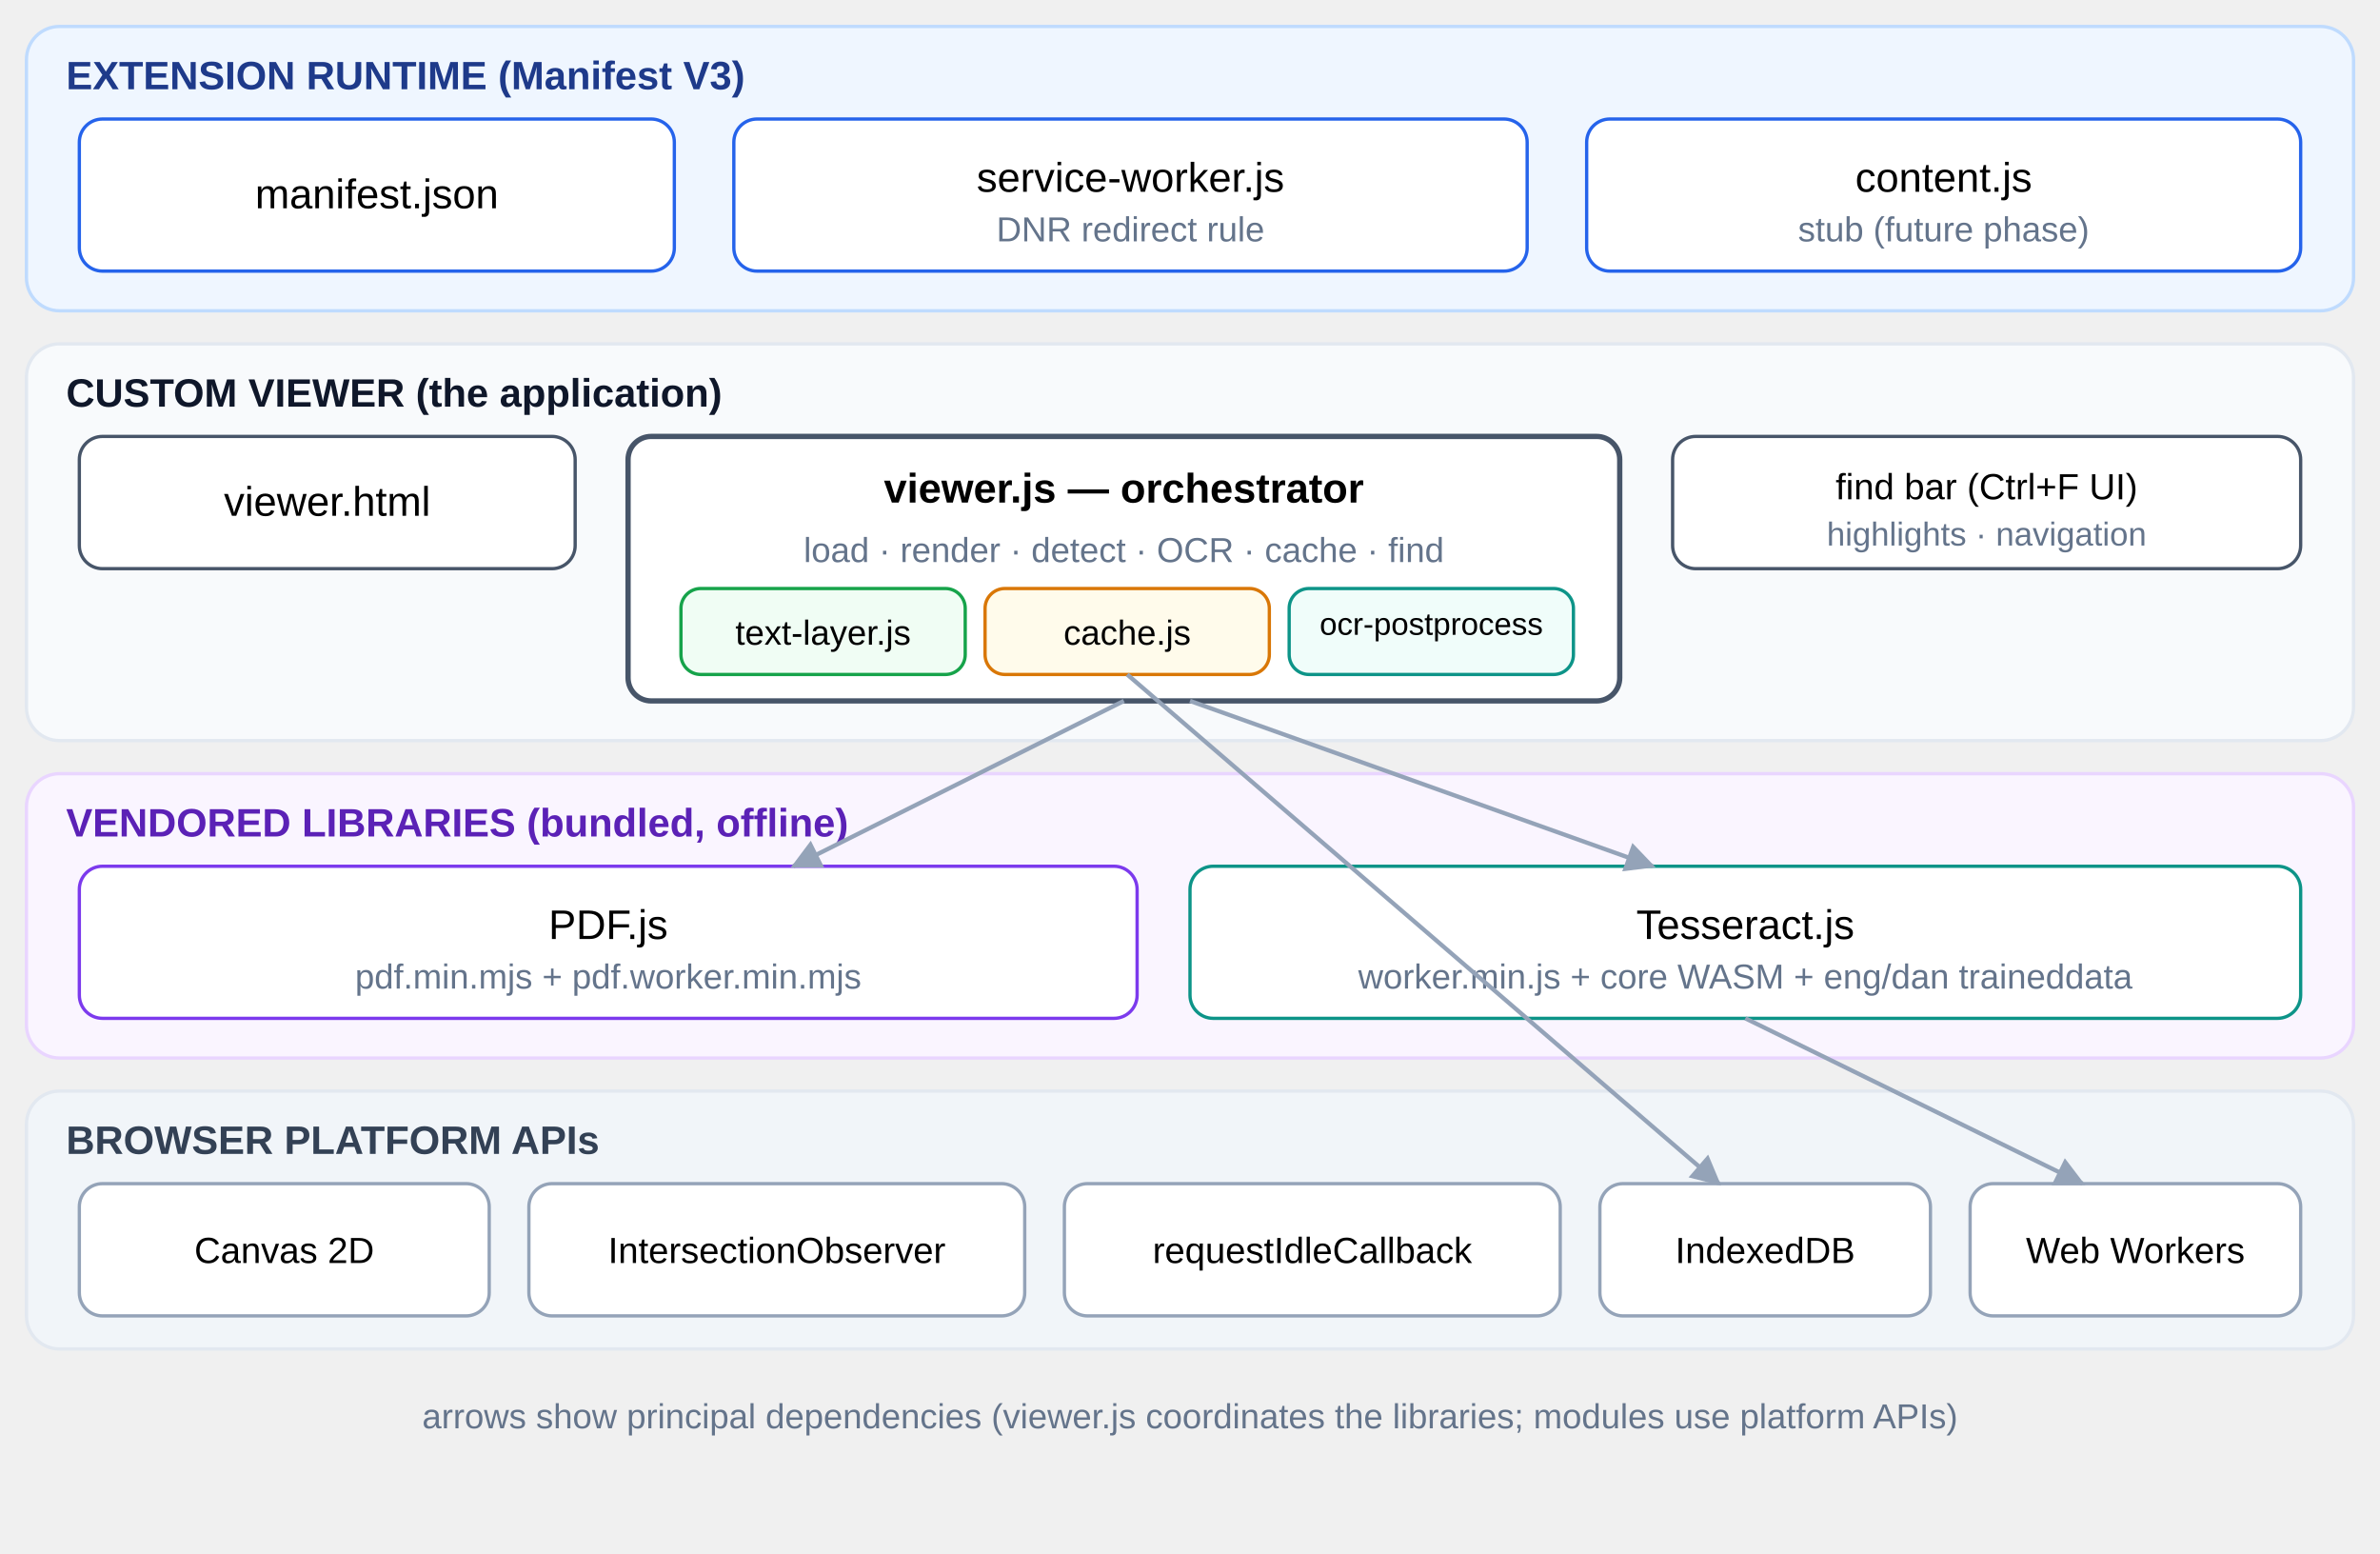
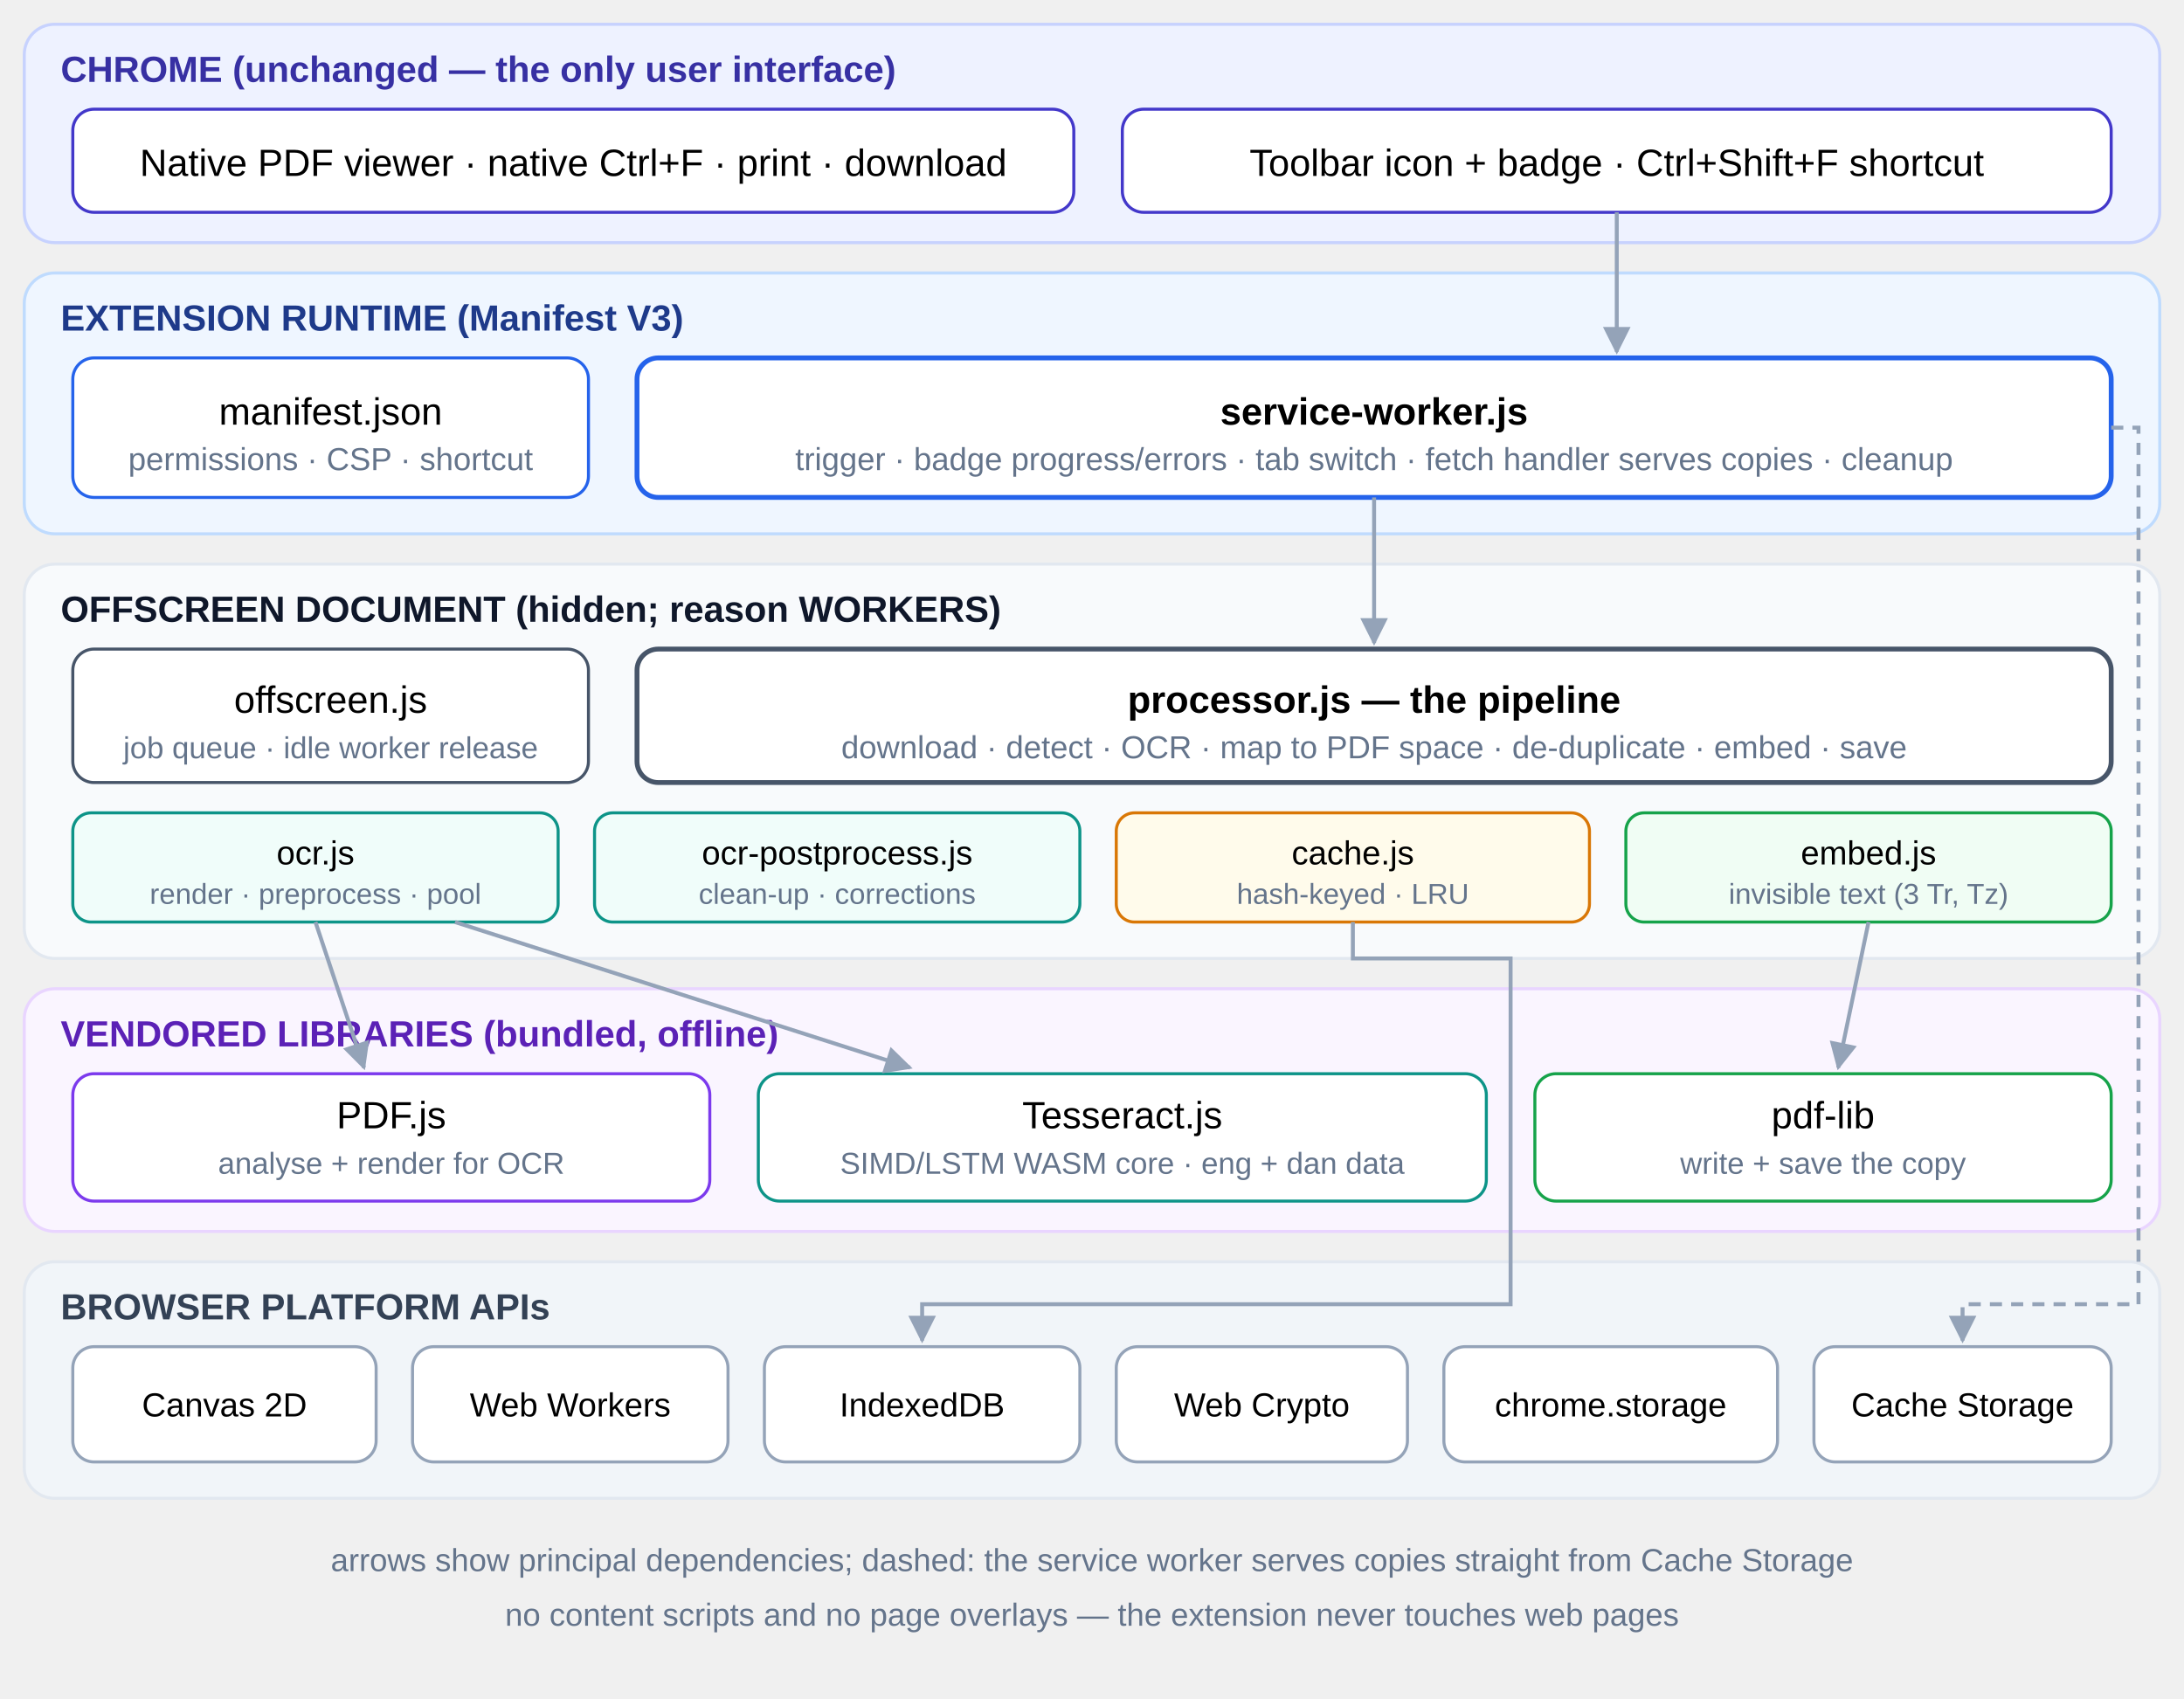
- <svg xmlns="http://www.w3.org/2000/svg" viewBox="0 0 720 470" font-family="-apple-system,Segoe UI,Arial,sans-serif" font-size="12.5">
+ <svg xmlns="http://www.w3.org/2000/svg" viewBox="0 0 720 560" font-family="-apple-system,Segoe UI,Arial,sans-serif" font-size="12.5">
  <defs>
    <marker id="arrowg" viewBox="0 0 10 10" refX="9" refY="5" markerWidth="7" markerHeight="7" orient="auto-start-reverse">
      <path d="M0,0 L10,5 L0,10 z" fill="#94a3b8" />
    </marker>
  </defs>
-   <rect x="8" y="8" width="704" height="86" rx="10" fill="#eff6ff" stroke="#bfdbfe" />
-   <text x="20" y="27" fill="#1e3a8a" font-weight="700" font-size="12">EXTENSION RUNTIME (Manifest V3)</text>
-   <rect x="24" y="36" width="180" height="46" rx="7" fill="#fff" stroke="#2563eb" />
-   <text x="114" y="63" text-anchor="middle">manifest.json</text>
-   <rect x="222" y="36" width="240" height="46" rx="7" fill="#fff" stroke="#2563eb" />
-   <text x="342" y="58" text-anchor="middle">service-worker.js</text>
-   <text x="342" y="73" text-anchor="middle" fill="#64748b" font-size="10.5">DNR redirect rule</text>
-   <rect x="480" y="36" width="216" height="46" rx="7" fill="#fff" stroke="#2563eb" />
-   <text x="588" y="58" text-anchor="middle">content.js</text>
-   <text x="588" y="73" text-anchor="middle" fill="#64748b" font-size="10.5">stub (future phase)</text>
-   <rect x="8" y="104" width="704" height="120" rx="10" fill="#f8fafc" stroke="#e2e8f0" />
-   <text x="20" y="123" fill="#0f172a" font-weight="700" font-size="12">CUSTOM VIEWER (the application)</text>
-   <rect x="24" y="132" width="150" height="40" rx="7" fill="#fff" stroke="#475569" />
-   <text x="99" y="156" text-anchor="middle">viewer.html</text>
-   <rect x="190" y="132" width="300" height="80" rx="7" fill="#fff" stroke="#475569" stroke-width="1.6" />
-   <text x="340" y="152" text-anchor="middle" font-weight="700">viewer.js — orchestrator</text>
-   <text x="340" y="170" text-anchor="middle" fill="#64748b" font-size="10.5">load · render · detect · OCR · cache · find</text>
-   <rect x="206" y="178" width="86" height="26" rx="6" fill="#f0fdf4" stroke="#16a34a" />
-   <text x="249" y="195" text-anchor="middle" font-size="10.5">text-layer.js</text>
-   <rect x="298" y="178" width="86" height="26" rx="6" fill="#fffbeb" stroke="#d97706" />
-   <text x="341" y="195" text-anchor="middle" font-size="10.5">cache.js</text>
-   <rect x="390" y="178" width="86" height="26" rx="6" fill="#f0fdfa" stroke="#0d9488" />
-   <text x="433" y="192" text-anchor="middle" font-size="9.5">ocr-postprocess</text>
-   <rect x="506" y="132" width="190" height="40" rx="7" fill="#fff" stroke="#475569" />
-   <text x="601" y="151" text-anchor="middle" font-size="11">find bar (Ctrl+F UI)</text>
-   <text x="601" y="165" text-anchor="middle" fill="#64748b" font-size="10">highlights · navigation</text>
-   <rect x="8" y="234" width="704" height="86" rx="10" fill="#faf5ff" stroke="#e9d5ff" />
-   <text x="20" y="253" fill="#5b21b6" font-weight="700" font-size="12">VENDORED LIBRARIES (bundled, offline)</text>
-   <rect x="24" y="262" width="320" height="46" rx="7" fill="#fff" stroke="#7c3aed" />
-   <text x="184" y="284" text-anchor="middle">PDF.js</text>
-   <text x="184" y="299" text-anchor="middle" fill="#64748b" font-size="10.5">pdf.min.mjs + pdf.worker.min.mjs</text>
-   <rect x="360" y="262" width="336" height="46" rx="7" fill="#fff" stroke="#0d9488" />
-   <text x="528" y="284" text-anchor="middle">Tesseract.js</text>
-   <text x="528" y="299" text-anchor="middle" fill="#64748b" font-size="10.5">worker.min.js + core WASM + eng/dan traineddata</text>
-   <rect x="8" y="330" width="704" height="78" rx="10" fill="#f1f5f9" stroke="#e2e8f0" />
-   <text x="20" y="349" fill="#334155" font-weight="700" font-size="12">BROWSER PLATFORM APIs</text>
-   <rect x="24" y="358" width="124" height="40" rx="7" fill="#fff" stroke="#94a3b8" />
-   <text x="86" y="382" text-anchor="middle" font-size="11">Canvas 2D</text>
-   <rect x="160" y="358" width="150" height="40" rx="7" fill="#fff" stroke="#94a3b8" />
-   <text x="235" y="382" text-anchor="middle" font-size="11">IntersectionObserver</text>
-   <rect x="322" y="358" width="150" height="40" rx="7" fill="#fff" stroke="#94a3b8" />
-   <text x="397" y="382" text-anchor="middle" font-size="11">requestIdleCallback</text>
-   <rect x="484" y="358" width="100" height="40" rx="7" fill="#fff" stroke="#94a3b8" />
-   <text x="534" y="382" text-anchor="middle" font-size="11">IndexedDB</text>
-   <rect x="596" y="358" width="100" height="40" rx="7" fill="#fff" stroke="#94a3b8" />
-   <text x="646" y="382" text-anchor="middle" font-size="11">Web Workers</text>
-   <line x1="340" y1="212" x2="240" y2="262" stroke="#94a3b8" stroke-width="1.3" marker-end="url(#arrowg)" />
-   <line x1="360" y1="212" x2="500" y2="262" stroke="#94a3b8" stroke-width="1.3" marker-end="url(#arrowg)" />
-   <line x1="341" y1="204" x2="520" y2="358" stroke="#94a3b8" stroke-width="1.3" marker-end="url(#arrowg)" />
-   <line x1="528" y1="308" x2="630" y2="358" stroke="#94a3b8" stroke-width="1.3" marker-end="url(#arrowg)" />
-   <text x="360" y="432" text-anchor="middle" fill="#64748b" font-size="10.5">arrows show principal dependencies (viewer.js coordinates the libraries; modules use platform APIs)</text>
+   <rect x="8" y="8" width="704" height="72" rx="10" fill="#eef2ff" stroke="#c7d2fe" />
+   <text x="20" y="27" fill="#3730a3" font-weight="700" font-size="12">CHROME (unchanged — the only user interface)</text>
+   <rect x="24" y="36" width="330" height="34" rx="7" fill="#fff" stroke="#4338ca" />
+   <text x="189" y="58" text-anchor="middle">Native PDF viewer · native Ctrl+F · print · download</text>
+   <rect x="370" y="36" width="326" height="34" rx="7" fill="#fff" stroke="#4338ca" />
+   <text x="533" y="58" text-anchor="middle">Toolbar icon + badge · Ctrl+Shift+F shortcut</text>
+   <rect x="8" y="90" width="704" height="86" rx="10" fill="#eff6ff" stroke="#bfdbfe" />
+   <text x="20" y="109" fill="#1e3a8a" font-weight="700" font-size="12">EXTENSION RUNTIME (Manifest V3)</text>
+   <rect x="24" y="118" width="170" height="46" rx="7" fill="#fff" stroke="#2563eb" />
+   <text x="109" y="140" text-anchor="middle">manifest.json</text>
+   <text x="109" y="155" text-anchor="middle" fill="#64748b" font-size="10.5">permissions · CSP · shortcut</text>
+   <rect x="210" y="118" width="486" height="46" rx="7" fill="#fff" stroke="#2563eb" stroke-width="1.6" />
+   <text x="453" y="140" text-anchor="middle" font-weight="700">service-worker.js</text>
+   <text x="453" y="155" text-anchor="middle" fill="#64748b" font-size="10.5">trigger · badge progress/errors · tab switch · fetch handler serves copies · cleanup</text>
+   <rect x="8" y="186" width="704" height="130" rx="10" fill="#f8fafc" stroke="#e2e8f0" />
+   <text x="20" y="205" fill="#0f172a" font-weight="700" font-size="12">OFFSCREEN DOCUMENT (hidden; reason WORKERS)</text>
+   <rect x="24" y="214" width="170" height="44" rx="7" fill="#fff" stroke="#475569" />
+   <text x="109" y="235" text-anchor="middle">offscreen.js</text>
+   <text x="109" y="250" text-anchor="middle" fill="#64748b" font-size="10">job queue · idle worker release</text>
+   <rect x="210" y="214" width="486" height="44" rx="7" fill="#fff" stroke="#475569" stroke-width="1.6" />
+   <text x="453" y="235" text-anchor="middle" font-weight="700">processor.js — the pipeline</text>
+   <text x="453" y="250" text-anchor="middle" fill="#64748b" font-size="10.5">download · detect · OCR · map to PDF space · de-duplicate · embed · save</text>
+   <rect x="24" y="268" width="160" height="36" rx="6" fill="#f0fdfa" stroke="#0d9488" />
+   <text x="104" y="285" text-anchor="middle" font-size="11">ocr.js</text>
+   <text x="104" y="298" text-anchor="middle" font-size="9.5" fill="#64748b">render · preprocess · pool</text>
+   <rect x="196" y="268" width="160" height="36" rx="6" fill="#f0fdfa" stroke="#0d9488" />
+   <text x="276" y="285" text-anchor="middle" font-size="11">ocr-postprocess.js</text>
+   <text x="276" y="298" text-anchor="middle" font-size="9.5" fill="#64748b">clean-up · corrections</text>
+   <rect x="368" y="268" width="156" height="36" rx="6" fill="#fffbeb" stroke="#d97706" />
+   <text x="446" y="285" text-anchor="middle" font-size="11">cache.js</text>
+   <text x="446" y="298" text-anchor="middle" font-size="9.5" fill="#64748b">hash-keyed · LRU</text>
+   <rect x="536" y="268" width="160" height="36" rx="6" fill="#f0fdf4" stroke="#16a34a" />
+   <text x="616" y="285" text-anchor="middle" font-size="11">embed.js</text>
+   <text x="616" y="298" text-anchor="middle" font-size="9.5" fill="#64748b">invisible text (3 Tr, Tz)</text>
+   <rect x="8" y="326" width="704" height="80" rx="10" fill="#faf5ff" stroke="#e9d5ff" />
+   <text x="20" y="345" fill="#5b21b6" font-weight="700" font-size="12">VENDORED LIBRARIES (bundled, offline)</text>
+   <rect x="24" y="354" width="210" height="42" rx="7" fill="#fff" stroke="#7c3aed" />
+   <text x="129" y="372" text-anchor="middle">PDF.js</text>
+   <text x="129" y="387" text-anchor="middle" fill="#64748b" font-size="10">analyse + render for OCR</text>
+   <rect x="250" y="354" width="240" height="42" rx="7" fill="#fff" stroke="#0d9488" />
+   <text x="370" y="372" text-anchor="middle">Tesseract.js</text>
+   <text x="370" y="387" text-anchor="middle" fill="#64748b" font-size="10">SIMD/LSTM WASM core · eng + dan data</text>
+   <rect x="506" y="354" width="190" height="42" rx="7" fill="#fff" stroke="#16a34a" />
+   <text x="601" y="372" text-anchor="middle">pdf-lib</text>
+   <text x="601" y="387" text-anchor="middle" fill="#64748b" font-size="10">write + save the copy</text>
+   <rect x="8" y="416" width="704" height="78" rx="10" fill="#f1f5f9" stroke="#e2e8f0" />
+   <text x="20" y="435" fill="#334155" font-weight="700" font-size="12">BROWSER PLATFORM APIs</text>
+   <rect x="24" y="444" width="100" height="38" rx="7" fill="#fff" stroke="#94a3b8" />
+   <text x="74" y="467" text-anchor="middle" font-size="11">Canvas 2D</text>
+   <rect x="136" y="444" width="104" height="38" rx="7" fill="#fff" stroke="#94a3b8" />
+   <text x="188" y="467" text-anchor="middle" font-size="11">Web Workers</text>
+   <rect x="252" y="444" width="104" height="38" rx="7" fill="#fff" stroke="#94a3b8" />
+   <text x="304" y="467" text-anchor="middle" font-size="11">IndexedDB</text>
+   <rect x="368" y="444" width="96" height="38" rx="7" fill="#fff" stroke="#94a3b8" />
+   <text x="416" y="467" text-anchor="middle" font-size="11">Web Crypto</text>
+   <rect x="476" y="444" width="110" height="38" rx="7" fill="#fff" stroke="#94a3b8" />
+   <text x="531" y="467" text-anchor="middle" font-size="11">chrome.storage</text>
+   <rect x="598" y="444" width="98" height="38" rx="7" fill="#fff" stroke="#94a3b8" />
+   <text x="647" y="467" text-anchor="middle" font-size="11">Cache Storage</text>
+   <line x1="533" y1="70" x2="533" y2="116" stroke="#94a3b8" stroke-width="1.3" marker-end="url(#arrowg)" />
+   <line x1="453" y1="164" x2="453" y2="212" stroke="#94a3b8" stroke-width="1.3" marker-end="url(#arrowg)" />
+   <line x1="104" y1="304" x2="120" y2="352" stroke="#94a3b8" stroke-width="1.3" marker-end="url(#arrowg)" />
+   <line x1="150" y1="304" x2="300" y2="352" stroke="#94a3b8" stroke-width="1.3" marker-end="url(#arrowg)" />
+   <line x1="616" y1="304" x2="606" y2="352" stroke="#94a3b8" stroke-width="1.3" marker-end="url(#arrowg)" />
+   <path d="M446 304 V 316 H 498 V 430 H 304 V 442" fill="none" stroke="#94a3b8" stroke-width="1.3" marker-end="url(#arrowg)" />
+   <path d="M696 141 H 705 V 430 H 647 V 442" fill="none" stroke="#94a3b8" stroke-width="1.3" stroke-dasharray="4 3" marker-end="url(#arrowg)" />
+   <text x="360" y="518" text-anchor="middle" fill="#64748b" font-size="10.5">arrows show principal dependencies; dashed: the service worker serves copies straight from Cache Storage</text>
+   <text x="360" y="536" text-anchor="middle" fill="#64748b" font-size="10.5">no content scripts and no page overlays — the extension never touches web pages</text>
</svg>
